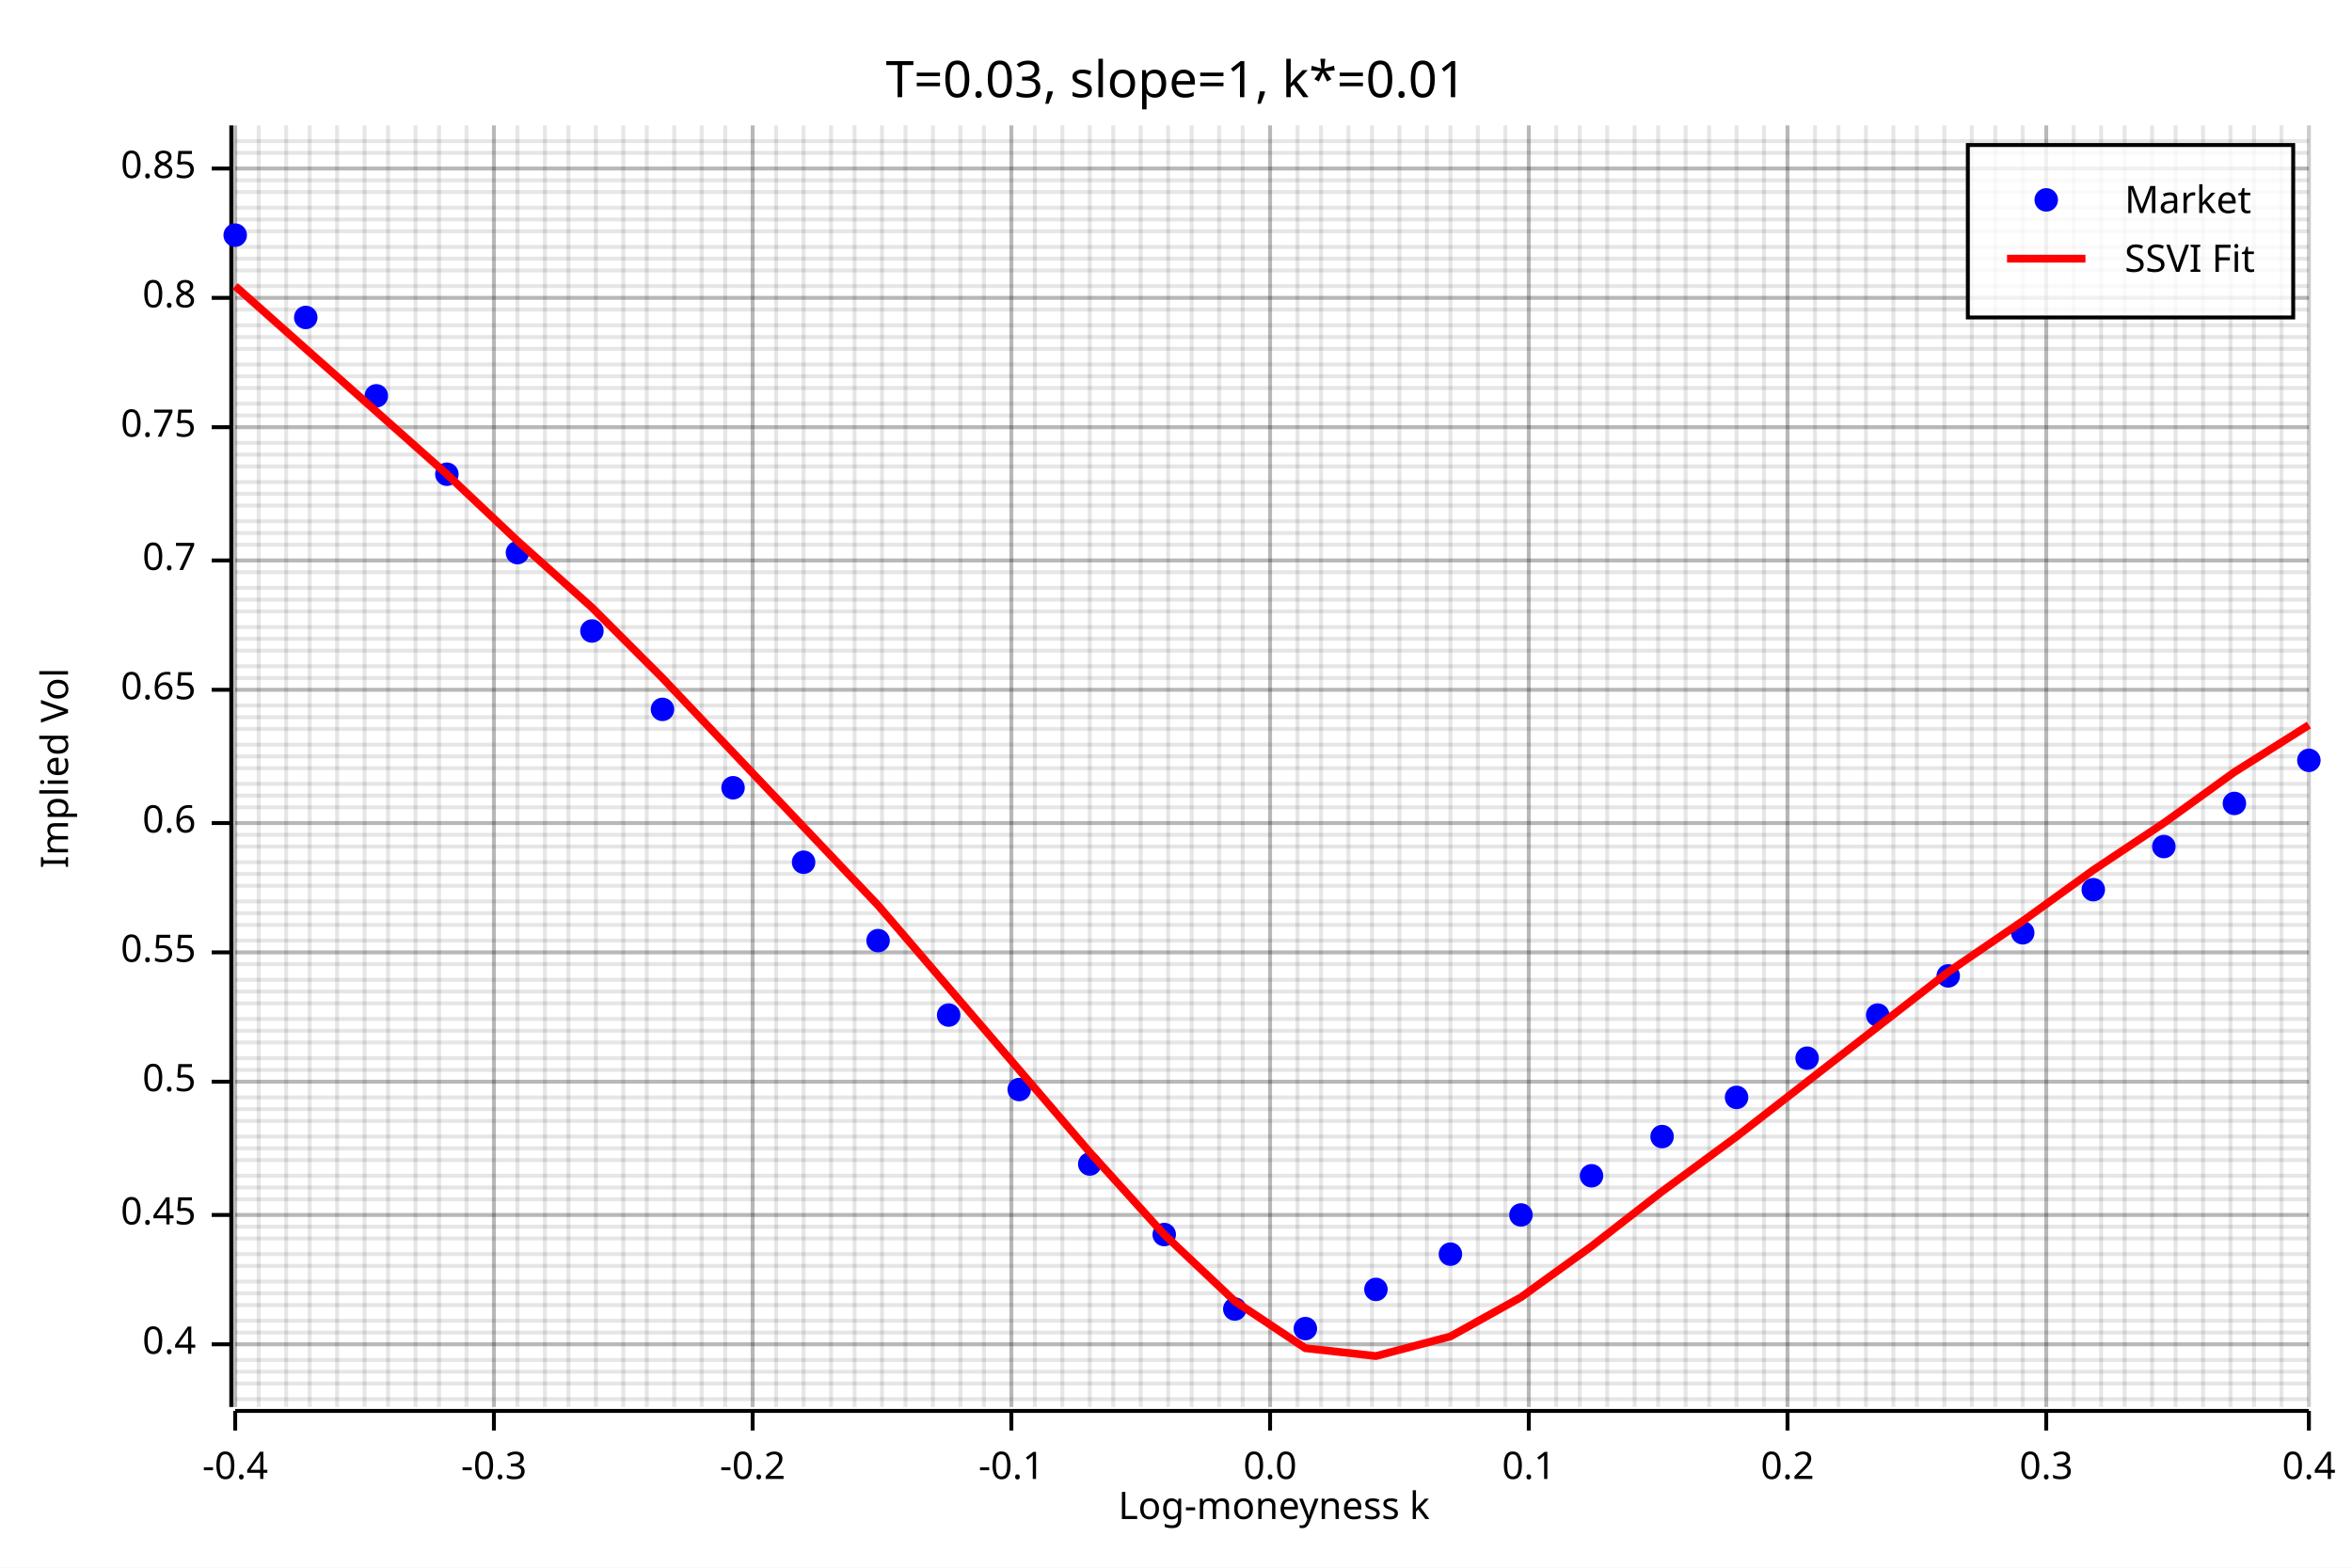
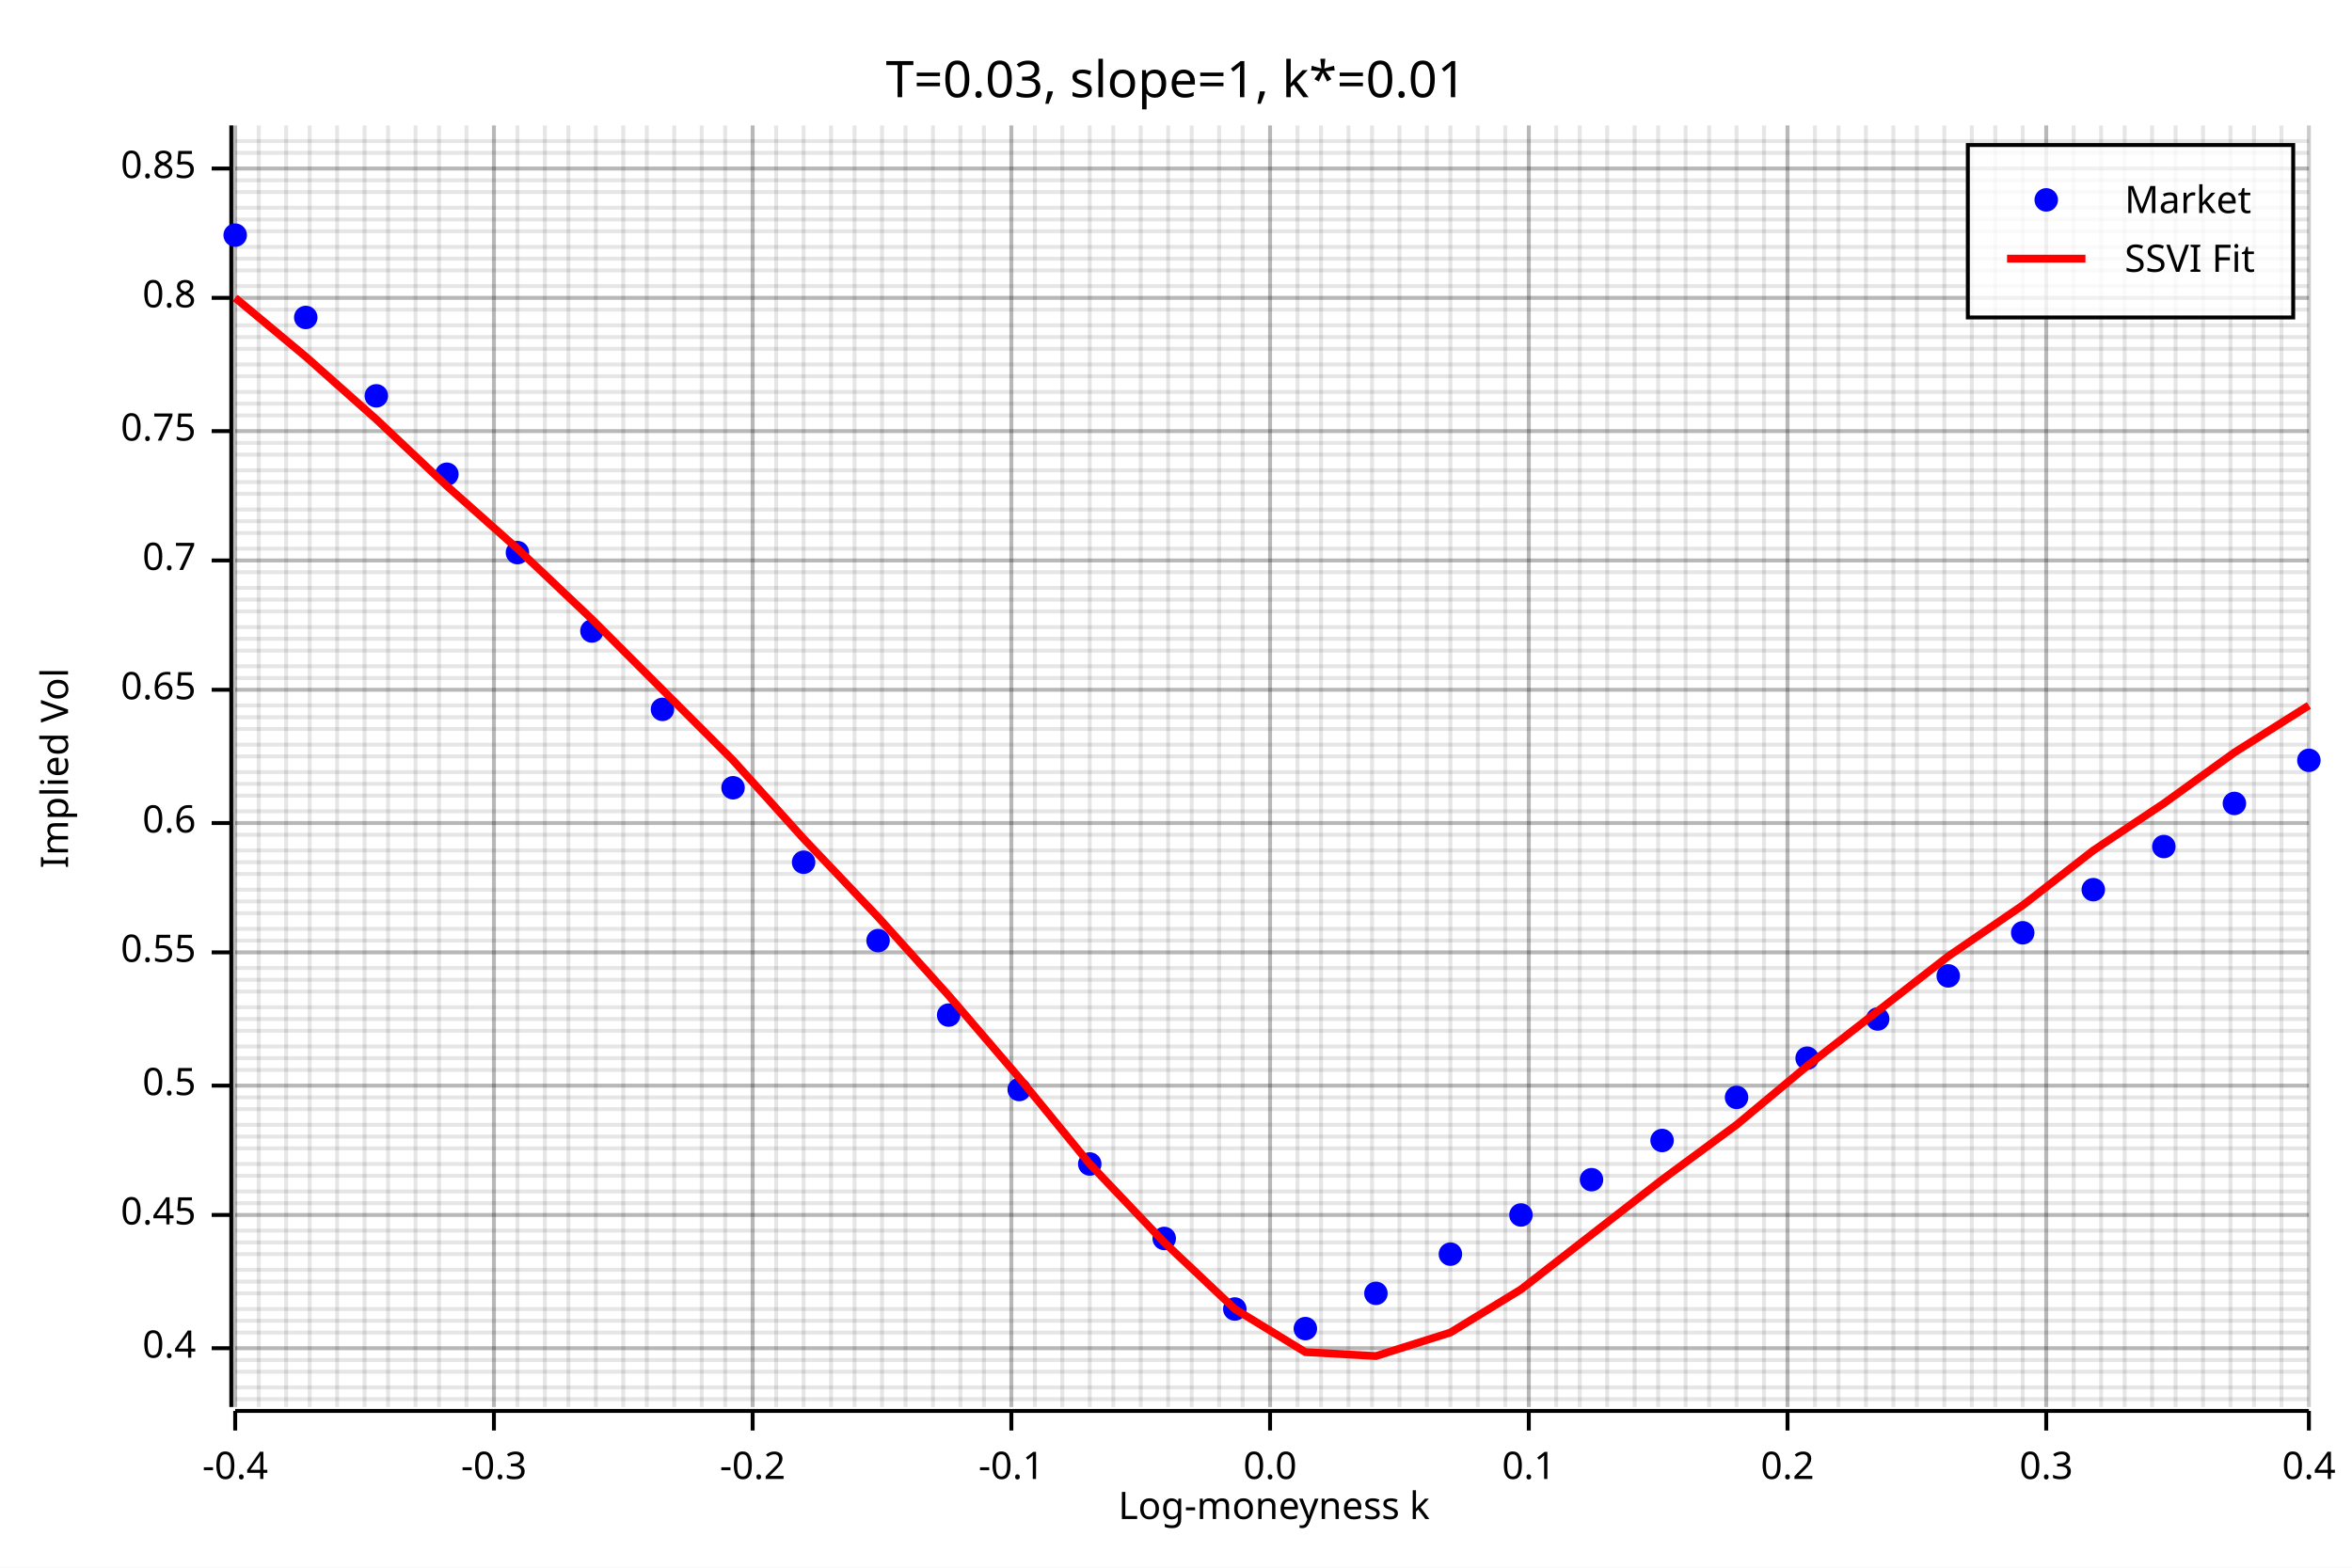
<svg xmlns="http://www.w3.org/2000/svg" width="600" height="400" viewBox="0 0 600 400">
  <rect x="0" y="0" width="600" height="400" opacity="1" fill="#FFFFFF" stroke="none" />
  <text x="300" y="15" dy="0.76em" text-anchor="middle" font-family="sans-serif" font-size="12.903" opacity="1" fill="#000000">
T=0.03, slope=1, k*=0.01
</text>
  <line opacity="0.1" stroke="#000000" stroke-width="1" x1="60" y1="359" x2="60" y2="32" />
  <line opacity="0.1" stroke="#000000" stroke-width="1" x1="66" y1="359" x2="66" y2="32" />
  <line opacity="0.1" stroke="#000000" stroke-width="1" x1="73" y1="359" x2="73" y2="32" />
  <line opacity="0.1" stroke="#000000" stroke-width="1" x1="79" y1="359" x2="79" y2="32" />
  <line opacity="0.1" stroke="#000000" stroke-width="1" x1="86" y1="359" x2="86" y2="32" />
  <line opacity="0.1" stroke="#000000" stroke-width="1" x1="93" y1="359" x2="93" y2="32" />
  <line opacity="0.1" stroke="#000000" stroke-width="1" x1="99" y1="359" x2="99" y2="32" />
  <line opacity="0.1" stroke="#000000" stroke-width="1" x1="106" y1="359" x2="106" y2="32" />
  <line opacity="0.1" stroke="#000000" stroke-width="1" x1="112" y1="359" x2="112" y2="32" />
  <line opacity="0.1" stroke="#000000" stroke-width="1" x1="119" y1="359" x2="119" y2="32" />
  <line opacity="0.1" stroke="#000000" stroke-width="1" x1="126" y1="359" x2="126" y2="32" />
  <line opacity="0.1" stroke="#000000" stroke-width="1" x1="132" y1="359" x2="132" y2="32" />
  <line opacity="0.1" stroke="#000000" stroke-width="1" x1="139" y1="359" x2="139" y2="32" />
  <line opacity="0.1" stroke="#000000" stroke-width="1" x1="145" y1="359" x2="145" y2="32" />
  <line opacity="0.1" stroke="#000000" stroke-width="1" x1="152" y1="359" x2="152" y2="32" />
  <line opacity="0.1" stroke="#000000" stroke-width="1" x1="159" y1="359" x2="159" y2="32" />
  <line opacity="0.1" stroke="#000000" stroke-width="1" x1="165" y1="359" x2="165" y2="32" />
  <line opacity="0.1" stroke="#000000" stroke-width="1" x1="172" y1="359" x2="172" y2="32" />
  <line opacity="0.1" stroke="#000000" stroke-width="1" x1="179" y1="359" x2="179" y2="32" />
  <line opacity="0.1" stroke="#000000" stroke-width="1" x1="185" y1="359" x2="185" y2="32" />
  <line opacity="0.1" stroke="#000000" stroke-width="1" x1="192" y1="359" x2="192" y2="32" />
  <line opacity="0.1" stroke="#000000" stroke-width="1" x1="198" y1="359" x2="198" y2="32" />
  <line opacity="0.1" stroke="#000000" stroke-width="1" x1="205" y1="359" x2="205" y2="32" />
  <line opacity="0.1" stroke="#000000" stroke-width="1" x1="212" y1="359" x2="212" y2="32" />
  <line opacity="0.1" stroke="#000000" stroke-width="1" x1="218" y1="359" x2="218" y2="32" />
  <line opacity="0.1" stroke="#000000" stroke-width="1" x1="225" y1="359" x2="225" y2="32" />
  <line opacity="0.1" stroke="#000000" stroke-width="1" x1="231" y1="359" x2="231" y2="32" />
  <line opacity="0.1" stroke="#000000" stroke-width="1" x1="238" y1="359" x2="238" y2="32" />
  <line opacity="0.1" stroke="#000000" stroke-width="1" x1="245" y1="359" x2="245" y2="32" />
  <line opacity="0.1" stroke="#000000" stroke-width="1" x1="251" y1="359" x2="251" y2="32" />
  <line opacity="0.1" stroke="#000000" stroke-width="1" x1="258" y1="359" x2="258" y2="32" />
  <line opacity="0.1" stroke="#000000" stroke-width="1" x1="264" y1="359" x2="264" y2="32" />
  <line opacity="0.1" stroke="#000000" stroke-width="1" x1="271" y1="359" x2="271" y2="32" />
  <line opacity="0.1" stroke="#000000" stroke-width="1" x1="278" y1="359" x2="278" y2="32" />
  <line opacity="0.1" stroke="#000000" stroke-width="1" x1="284" y1="359" x2="284" y2="32" />
  <line opacity="0.1" stroke="#000000" stroke-width="1" x1="291" y1="359" x2="291" y2="32" />
  <line opacity="0.1" stroke="#000000" stroke-width="1" x1="298" y1="359" x2="298" y2="32" />
  <line opacity="0.1" stroke="#000000" stroke-width="1" x1="304" y1="359" x2="304" y2="32" />
  <line opacity="0.1" stroke="#000000" stroke-width="1" x1="311" y1="359" x2="311" y2="32" />
  <line opacity="0.1" stroke="#000000" stroke-width="1" x1="317" y1="359" x2="317" y2="32" />
  <line opacity="0.1" stroke="#000000" stroke-width="1" x1="324" y1="359" x2="324" y2="32" />
  <line opacity="0.1" stroke="#000000" stroke-width="1" x1="331" y1="359" x2="331" y2="32" />
  <line opacity="0.1" stroke="#000000" stroke-width="1" x1="337" y1="359" x2="337" y2="32" />
  <line opacity="0.1" stroke="#000000" stroke-width="1" x1="344" y1="359" x2="344" y2="32" />
  <line opacity="0.1" stroke="#000000" stroke-width="1" x1="350" y1="359" x2="350" y2="32" />
  <line opacity="0.1" stroke="#000000" stroke-width="1" x1="357" y1="359" x2="357" y2="32" />
  <line opacity="0.1" stroke="#000000" stroke-width="1" x1="364" y1="359" x2="364" y2="32" />
  <line opacity="0.1" stroke="#000000" stroke-width="1" x1="370" y1="359" x2="370" y2="32" />
  <line opacity="0.1" stroke="#000000" stroke-width="1" x1="377" y1="359" x2="377" y2="32" />
  <line opacity="0.1" stroke="#000000" stroke-width="1" x1="384" y1="359" x2="384" y2="32" />
  <line opacity="0.1" stroke="#000000" stroke-width="1" x1="390" y1="359" x2="390" y2="32" />
  <line opacity="0.1" stroke="#000000" stroke-width="1" x1="397" y1="359" x2="397" y2="32" />
  <line opacity="0.1" stroke="#000000" stroke-width="1" x1="403" y1="359" x2="403" y2="32" />
  <line opacity="0.1" stroke="#000000" stroke-width="1" x1="410" y1="359" x2="410" y2="32" />
  <line opacity="0.1" stroke="#000000" stroke-width="1" x1="417" y1="359" x2="417" y2="32" />
  <line opacity="0.1" stroke="#000000" stroke-width="1" x1="423" y1="359" x2="423" y2="32" />
  <line opacity="0.1" stroke="#000000" stroke-width="1" x1="430" y1="359" x2="430" y2="32" />
  <line opacity="0.1" stroke="#000000" stroke-width="1" x1="436" y1="359" x2="436" y2="32" />
  <line opacity="0.1" stroke="#000000" stroke-width="1" x1="443" y1="359" x2="443" y2="32" />
  <line opacity="0.1" stroke="#000000" stroke-width="1" x1="450" y1="359" x2="450" y2="32" />
  <line opacity="0.1" stroke="#000000" stroke-width="1" x1="456" y1="359" x2="456" y2="32" />
  <line opacity="0.1" stroke="#000000" stroke-width="1" x1="463" y1="359" x2="463" y2="32" />
  <line opacity="0.1" stroke="#000000" stroke-width="1" x1="469" y1="359" x2="469" y2="32" />
  <line opacity="0.1" stroke="#000000" stroke-width="1" x1="476" y1="359" x2="476" y2="32" />
  <line opacity="0.1" stroke="#000000" stroke-width="1" x1="483" y1="359" x2="483" y2="32" />
  <line opacity="0.1" stroke="#000000" stroke-width="1" x1="489" y1="359" x2="489" y2="32" />
  <line opacity="0.1" stroke="#000000" stroke-width="1" x1="496" y1="359" x2="496" y2="32" />
  <line opacity="0.1" stroke="#000000" stroke-width="1" x1="503" y1="359" x2="503" y2="32" />
  <line opacity="0.1" stroke="#000000" stroke-width="1" x1="509" y1="359" x2="509" y2="32" />
  <line opacity="0.1" stroke="#000000" stroke-width="1" x1="516" y1="359" x2="516" y2="32" />
  <line opacity="0.1" stroke="#000000" stroke-width="1" x1="522" y1="359" x2="522" y2="32" />
  <line opacity="0.1" stroke="#000000" stroke-width="1" x1="529" y1="359" x2="529" y2="32" />
  <line opacity="0.1" stroke="#000000" stroke-width="1" x1="536" y1="359" x2="536" y2="32" />
  <line opacity="0.1" stroke="#000000" stroke-width="1" x1="542" y1="359" x2="542" y2="32" />
  <line opacity="0.1" stroke="#000000" stroke-width="1" x1="549" y1="359" x2="549" y2="32" />
  <line opacity="0.1" stroke="#000000" stroke-width="1" x1="555" y1="359" x2="555" y2="32" />
  <line opacity="0.1" stroke="#000000" stroke-width="1" x1="562" y1="359" x2="562" y2="32" />
  <line opacity="0.1" stroke="#000000" stroke-width="1" x1="569" y1="359" x2="569" y2="32" />
  <line opacity="0.1" stroke="#000000" stroke-width="1" x1="575" y1="359" x2="575" y2="32" />
  <line opacity="0.1" stroke="#000000" stroke-width="1" x1="582" y1="359" x2="582" y2="32" />
  <line opacity="0.1" stroke="#000000" stroke-width="1" x1="60" y1="357" x2="589" y2="357" />
-   <line opacity="0.1" stroke="#000000" stroke-width="1" x1="60" y1="353" x2="589" y2="353" />
+   <line opacity="0.1" stroke="#000000" stroke-width="1" x1="60" y1="354" x2="589" y2="354" />
  <line opacity="0.1" stroke="#000000" stroke-width="1" x1="60" y1="350" x2="589" y2="350" />
  <line opacity="0.1" stroke="#000000" stroke-width="1" x1="60" y1="347" x2="589" y2="347" />
-   <line opacity="0.1" stroke="#000000" stroke-width="1" x1="60" y1="343" x2="589" y2="343" />
+   <line opacity="0.1" stroke="#000000" stroke-width="1" x1="60" y1="344" x2="589" y2="344" />
  <line opacity="0.1" stroke="#000000" stroke-width="1" x1="60" y1="340" x2="589" y2="340" />
  <line opacity="0.1" stroke="#000000" stroke-width="1" x1="60" y1="337" x2="589" y2="337" />
-   <line opacity="0.1" stroke="#000000" stroke-width="1" x1="60" y1="333" x2="589" y2="333" />
+   <line opacity="0.1" stroke="#000000" stroke-width="1" x1="60" y1="334" x2="589" y2="334" />
  <line opacity="0.1" stroke="#000000" stroke-width="1" x1="60" y1="330" x2="589" y2="330" />
  <line opacity="0.1" stroke="#000000" stroke-width="1" x1="60" y1="327" x2="589" y2="327" />
-   <line opacity="0.1" stroke="#000000" stroke-width="1" x1="60" y1="323" x2="589" y2="323" />
+   <line opacity="0.1" stroke="#000000" stroke-width="1" x1="60" y1="324" x2="589" y2="324" />
  <line opacity="0.1" stroke="#000000" stroke-width="1" x1="60" y1="320" x2="589" y2="320" />
-   <line opacity="0.1" stroke="#000000" stroke-width="1" x1="60" y1="316" x2="589" y2="316" />
-   <line opacity="0.1" stroke="#000000" stroke-width="1" x1="60" y1="313" x2="589" y2="313" />
+   <line opacity="0.1" stroke="#000000" stroke-width="1" x1="60" y1="317" x2="589" y2="317" />
+   <line opacity="0.1" stroke="#000000" stroke-width="1" x1="60" y1="314" x2="589" y2="314" />
  <line opacity="0.1" stroke="#000000" stroke-width="1" x1="60" y1="310" x2="589" y2="310" />
-   <line opacity="0.1" stroke="#000000" stroke-width="1" x1="60" y1="306" x2="589" y2="306" />
-   <line opacity="0.1" stroke="#000000" stroke-width="1" x1="60" y1="303" x2="589" y2="303" />
+   <line opacity="0.1" stroke="#000000" stroke-width="1" x1="60" y1="307" x2="589" y2="307" />
+   <line opacity="0.1" stroke="#000000" stroke-width="1" x1="60" y1="304" x2="589" y2="304" />
  <line opacity="0.1" stroke="#000000" stroke-width="1" x1="60" y1="300" x2="589" y2="300" />
-   <line opacity="0.1" stroke="#000000" stroke-width="1" x1="60" y1="296" x2="589" y2="296" />
+   <line opacity="0.1" stroke="#000000" stroke-width="1" x1="60" y1="297" x2="589" y2="297" />
  <line opacity="0.1" stroke="#000000" stroke-width="1" x1="60" y1="293" x2="589" y2="293" />
  <line opacity="0.1" stroke="#000000" stroke-width="1" x1="60" y1="290" x2="589" y2="290" />
-   <line opacity="0.1" stroke="#000000" stroke-width="1" x1="60" y1="286" x2="589" y2="286" />
+   <line opacity="0.1" stroke="#000000" stroke-width="1" x1="60" y1="287" x2="589" y2="287" />
  <line opacity="0.1" stroke="#000000" stroke-width="1" x1="60" y1="283" x2="589" y2="283" />
  <line opacity="0.1" stroke="#000000" stroke-width="1" x1="60" y1="280" x2="589" y2="280" />
-   <line opacity="0.1" stroke="#000000" stroke-width="1" x1="60" y1="276" x2="589" y2="276" />
+   <line opacity="0.1" stroke="#000000" stroke-width="1" x1="60" y1="277" x2="589" y2="277" />
  <line opacity="0.1" stroke="#000000" stroke-width="1" x1="60" y1="273" x2="589" y2="273" />
  <line opacity="0.1" stroke="#000000" stroke-width="1" x1="60" y1="270" x2="589" y2="270" />
-   <line opacity="0.1" stroke="#000000" stroke-width="1" x1="60" y1="266" x2="589" y2="266" />
+   <line opacity="0.1" stroke="#000000" stroke-width="1" x1="60" y1="267" x2="589" y2="267" />
  <line opacity="0.1" stroke="#000000" stroke-width="1" x1="60" y1="263" x2="589" y2="263" />
  <line opacity="0.1" stroke="#000000" stroke-width="1" x1="60" y1="260" x2="589" y2="260" />
-   <line opacity="0.1" stroke="#000000" stroke-width="1" x1="60" y1="256" x2="589" y2="256" />
+   <line opacity="0.1" stroke="#000000" stroke-width="1" x1="60" y1="257" x2="589" y2="257" />
  <line opacity="0.1" stroke="#000000" stroke-width="1" x1="60" y1="253" x2="589" y2="253" />
  <line opacity="0.1" stroke="#000000" stroke-width="1" x1="60" y1="250" x2="589" y2="250" />
-   <line opacity="0.1" stroke="#000000" stroke-width="1" x1="60" y1="246" x2="589" y2="246" />
+   <line opacity="0.1" stroke="#000000" stroke-width="1" x1="60" y1="247" x2="589" y2="247" />
  <line opacity="0.1" stroke="#000000" stroke-width="1" x1="60" y1="243" x2="589" y2="243" />
  <line opacity="0.1" stroke="#000000" stroke-width="1" x1="60" y1="240" x2="589" y2="240" />
-   <line opacity="0.1" stroke="#000000" stroke-width="1" x1="60" y1="236" x2="589" y2="236" />
+   <line opacity="0.1" stroke="#000000" stroke-width="1" x1="60" y1="237" x2="589" y2="237" />
  <line opacity="0.1" stroke="#000000" stroke-width="1" x1="60" y1="233" x2="589" y2="233" />
  <line opacity="0.1" stroke="#000000" stroke-width="1" x1="60" y1="230" x2="589" y2="230" />
-   <line opacity="0.1" stroke="#000000" stroke-width="1" x1="60" y1="226" x2="589" y2="226" />
+   <line opacity="0.1" stroke="#000000" stroke-width="1" x1="60" y1="227" x2="589" y2="227" />
  <line opacity="0.1" stroke="#000000" stroke-width="1" x1="60" y1="223" x2="589" y2="223" />
  <line opacity="0.1" stroke="#000000" stroke-width="1" x1="60" y1="220" x2="589" y2="220" />
-   <line opacity="0.1" stroke="#000000" stroke-width="1" x1="60" y1="216" x2="589" y2="216" />
+   <line opacity="0.1" stroke="#000000" stroke-width="1" x1="60" y1="217" x2="589" y2="217" />
  <line opacity="0.1" stroke="#000000" stroke-width="1" x1="60" y1="213" x2="589" y2="213" />
  <line opacity="0.1" stroke="#000000" stroke-width="1" x1="60" y1="210" x2="589" y2="210" />
-   <line opacity="0.1" stroke="#000000" stroke-width="1" x1="60" y1="206" x2="589" y2="206" />
+   <line opacity="0.1" stroke="#000000" stroke-width="1" x1="60" y1="207" x2="589" y2="207" />
  <line opacity="0.1" stroke="#000000" stroke-width="1" x1="60" y1="203" x2="589" y2="203" />
  <line opacity="0.1" stroke="#000000" stroke-width="1" x1="60" y1="200" x2="589" y2="200" />
-   <line opacity="0.1" stroke="#000000" stroke-width="1" x1="60" y1="196" x2="589" y2="196" />
+   <line opacity="0.1" stroke="#000000" stroke-width="1" x1="60" y1="197" x2="589" y2="197" />
  <line opacity="0.1" stroke="#000000" stroke-width="1" x1="60" y1="193" x2="589" y2="193" />
  <line opacity="0.1" stroke="#000000" stroke-width="1" x1="60" y1="190" x2="589" y2="190" />
  <line opacity="0.1" stroke="#000000" stroke-width="1" x1="60" y1="186" x2="589" y2="186" />
  <line opacity="0.1" stroke="#000000" stroke-width="1" x1="60" y1="183" x2="589" y2="183" />
  <line opacity="0.1" stroke="#000000" stroke-width="1" x1="60" y1="180" x2="589" y2="180" />
  <line opacity="0.1" stroke="#000000" stroke-width="1" x1="60" y1="176" x2="589" y2="176" />
  <line opacity="0.1" stroke="#000000" stroke-width="1" x1="60" y1="173" x2="589" y2="173" />
  <line opacity="0.1" stroke="#000000" stroke-width="1" x1="60" y1="170" x2="589" y2="170" />
  <line opacity="0.1" stroke="#000000" stroke-width="1" x1="60" y1="166" x2="589" y2="166" />
  <line opacity="0.1" stroke="#000000" stroke-width="1" x1="60" y1="163" x2="589" y2="163" />
  <line opacity="0.1" stroke="#000000" stroke-width="1" x1="60" y1="160" x2="589" y2="160" />
  <line opacity="0.1" stroke="#000000" stroke-width="1" x1="60" y1="156" x2="589" y2="156" />
  <line opacity="0.1" stroke="#000000" stroke-width="1" x1="60" y1="153" x2="589" y2="153" />
  <line opacity="0.1" stroke="#000000" stroke-width="1" x1="60" y1="150" x2="589" y2="150" />
  <line opacity="0.1" stroke="#000000" stroke-width="1" x1="60" y1="146" x2="589" y2="146" />
  <line opacity="0.1" stroke="#000000" stroke-width="1" x1="60" y1="143" x2="589" y2="143" />
-   <line opacity="0.1" stroke="#000000" stroke-width="1" x1="60" y1="139" x2="589" y2="139" />
+   <line opacity="0.1" stroke="#000000" stroke-width="1" x1="60" y1="140" x2="589" y2="140" />
  <line opacity="0.1" stroke="#000000" stroke-width="1" x1="60" y1="136" x2="589" y2="136" />
  <line opacity="0.1" stroke="#000000" stroke-width="1" x1="60" y1="133" x2="589" y2="133" />
-   <line opacity="0.1" stroke="#000000" stroke-width="1" x1="60" y1="129" x2="589" y2="129" />
+   <line opacity="0.1" stroke="#000000" stroke-width="1" x1="60" y1="130" x2="589" y2="130" />
  <line opacity="0.1" stroke="#000000" stroke-width="1" x1="60" y1="126" x2="589" y2="126" />
  <line opacity="0.1" stroke="#000000" stroke-width="1" x1="60" y1="123" x2="589" y2="123" />
-   <line opacity="0.1" stroke="#000000" stroke-width="1" x1="60" y1="119" x2="589" y2="119" />
+   <line opacity="0.1" stroke="#000000" stroke-width="1" x1="60" y1="120" x2="589" y2="120" />
  <line opacity="0.1" stroke="#000000" stroke-width="1" x1="60" y1="116" x2="589" y2="116" />
  <line opacity="0.1" stroke="#000000" stroke-width="1" x1="60" y1="113" x2="589" y2="113" />
-   <line opacity="0.1" stroke="#000000" stroke-width="1" x1="60" y1="109" x2="589" y2="109" />
+   <line opacity="0.1" stroke="#000000" stroke-width="1" x1="60" y1="110" x2="589" y2="110" />
  <line opacity="0.1" stroke="#000000" stroke-width="1" x1="60" y1="106" x2="589" y2="106" />
  <line opacity="0.1" stroke="#000000" stroke-width="1" x1="60" y1="103" x2="589" y2="103" />
-   <line opacity="0.1" stroke="#000000" stroke-width="1" x1="60" y1="99" x2="589" y2="99" />
+   <line opacity="0.1" stroke="#000000" stroke-width="1" x1="60" y1="100" x2="589" y2="100" />
  <line opacity="0.1" stroke="#000000" stroke-width="1" x1="60" y1="96" x2="589" y2="96" />
  <line opacity="0.1" stroke="#000000" stroke-width="1" x1="60" y1="93" x2="589" y2="93" />
  <line opacity="0.1" stroke="#000000" stroke-width="1" x1="60" y1="89" x2="589" y2="89" />
  <line opacity="0.1" stroke="#000000" stroke-width="1" x1="60" y1="86" x2="589" y2="86" />
  <line opacity="0.1" stroke="#000000" stroke-width="1" x1="60" y1="83" x2="589" y2="83" />
  <line opacity="0.1" stroke="#000000" stroke-width="1" x1="60" y1="79" x2="589" y2="79" />
  <line opacity="0.1" stroke="#000000" stroke-width="1" x1="60" y1="76" x2="589" y2="76" />
  <line opacity="0.1" stroke="#000000" stroke-width="1" x1="60" y1="73" x2="589" y2="73" />
  <line opacity="0.1" stroke="#000000" stroke-width="1" x1="60" y1="69" x2="589" y2="69" />
  <line opacity="0.1" stroke="#000000" stroke-width="1" x1="60" y1="66" x2="589" y2="66" />
  <line opacity="0.1" stroke="#000000" stroke-width="1" x1="60" y1="63" x2="589" y2="63" />
  <line opacity="0.1" stroke="#000000" stroke-width="1" x1="60" y1="59" x2="589" y2="59" />
  <line opacity="0.1" stroke="#000000" stroke-width="1" x1="60" y1="56" x2="589" y2="56" />
  <line opacity="0.1" stroke="#000000" stroke-width="1" x1="60" y1="53" x2="589" y2="53" />
  <line opacity="0.1" stroke="#000000" stroke-width="1" x1="60" y1="49" x2="589" y2="49" />
  <line opacity="0.1" stroke="#000000" stroke-width="1" x1="60" y1="46" x2="589" y2="46" />
  <line opacity="0.1" stroke="#000000" stroke-width="1" x1="60" y1="43" x2="589" y2="43" />
  <line opacity="0.1" stroke="#000000" stroke-width="1" x1="60" y1="39" x2="589" y2="39" />
  <line opacity="0.1" stroke="#000000" stroke-width="1" x1="60" y1="36" x2="589" y2="36" />
  <text x="10" y="196" dy="0.76em" text-anchor="middle" font-family="sans-serif" font-size="9.677" opacity="1" fill="#000000" transform="rotate(270, 10, 196)">
Implied Vol
</text>
  <text x="325" y="390" dy="-0.5ex" text-anchor="middle" font-family="sans-serif" font-size="9.677" opacity="1" fill="#000000">
Log-moneyness k
</text>
  <line opacity="0.2" stroke="#000000" stroke-width="1" x1="60" y1="359" x2="60" y2="32" />
  <line opacity="0.2" stroke="#000000" stroke-width="1" x1="126" y1="359" x2="126" y2="32" />
  <line opacity="0.2" stroke="#000000" stroke-width="1" x1="192" y1="359" x2="192" y2="32" />
  <line opacity="0.2" stroke="#000000" stroke-width="1" x1="258" y1="359" x2="258" y2="32" />
  <line opacity="0.2" stroke="#000000" stroke-width="1" x1="324" y1="359" x2="324" y2="32" />
  <line opacity="0.2" stroke="#000000" stroke-width="1" x1="390" y1="359" x2="390" y2="32" />
  <line opacity="0.2" stroke="#000000" stroke-width="1" x1="456" y1="359" x2="456" y2="32" />
  <line opacity="0.2" stroke="#000000" stroke-width="1" x1="522" y1="359" x2="522" y2="32" />
  <line opacity="0.2" stroke="#000000" stroke-width="1" x1="589" y1="359" x2="589" y2="32" />
-   <line opacity="0.2" stroke="#000000" stroke-width="1" x1="60" y1="343" x2="589" y2="343" />
+   <line opacity="0.2" stroke="#000000" stroke-width="1" x1="60" y1="344" x2="589" y2="344" />
  <line opacity="0.2" stroke="#000000" stroke-width="1" x1="60" y1="310" x2="589" y2="310" />
-   <line opacity="0.2" stroke="#000000" stroke-width="1" x1="60" y1="276" x2="589" y2="276" />
+   <line opacity="0.2" stroke="#000000" stroke-width="1" x1="60" y1="277" x2="589" y2="277" />
  <line opacity="0.2" stroke="#000000" stroke-width="1" x1="60" y1="243" x2="589" y2="243" />
  <line opacity="0.2" stroke="#000000" stroke-width="1" x1="60" y1="210" x2="589" y2="210" />
  <line opacity="0.2" stroke="#000000" stroke-width="1" x1="60" y1="176" x2="589" y2="176" />
  <line opacity="0.2" stroke="#000000" stroke-width="1" x1="60" y1="143" x2="589" y2="143" />
-   <line opacity="0.2" stroke="#000000" stroke-width="1" x1="60" y1="109" x2="589" y2="109" />
+   <line opacity="0.2" stroke="#000000" stroke-width="1" x1="60" y1="110" x2="589" y2="110" />
  <line opacity="0.2" stroke="#000000" stroke-width="1" x1="60" y1="76" x2="589" y2="76" />
  <line opacity="0.2" stroke="#000000" stroke-width="1" x1="60" y1="43" x2="589" y2="43" />
  <polyline fill="none" opacity="1" stroke="#000000" stroke-width="1" points="59,32 59,359 " />
-   <text x="50" y="343" dy="0.5ex" text-anchor="end" font-family="sans-serif" font-size="9.677" opacity="1" fill="#000000">
+   <text x="50" y="344" dy="0.5ex" text-anchor="end" font-family="sans-serif" font-size="9.677" opacity="1" fill="#000000">
0.4
</text>
-   <polyline fill="none" opacity="1" stroke="#000000" stroke-width="1" points="54,343 59,343 " />
+   <polyline fill="none" opacity="1" stroke="#000000" stroke-width="1" points="54,344 59,344 " />
  <text x="50" y="310" dy="0.5ex" text-anchor="end" font-family="sans-serif" font-size="9.677" opacity="1" fill="#000000">
0.45
</text>
  <polyline fill="none" opacity="1" stroke="#000000" stroke-width="1" points="54,310 59,310 " />
-   <text x="50" y="276" dy="0.5ex" text-anchor="end" font-family="sans-serif" font-size="9.677" opacity="1" fill="#000000">
+   <text x="50" y="277" dy="0.5ex" text-anchor="end" font-family="sans-serif" font-size="9.677" opacity="1" fill="#000000">
0.5
</text>
-   <polyline fill="none" opacity="1" stroke="#000000" stroke-width="1" points="54,276 59,276 " />
+   <polyline fill="none" opacity="1" stroke="#000000" stroke-width="1" points="54,277 59,277 " />
  <text x="50" y="243" dy="0.5ex" text-anchor="end" font-family="sans-serif" font-size="9.677" opacity="1" fill="#000000">
0.55
</text>
  <polyline fill="none" opacity="1" stroke="#000000" stroke-width="1" points="54,243 59,243 " />
  <text x="50" y="210" dy="0.5ex" text-anchor="end" font-family="sans-serif" font-size="9.677" opacity="1" fill="#000000">
0.6
</text>
  <polyline fill="none" opacity="1" stroke="#000000" stroke-width="1" points="54,210 59,210 " />
  <text x="50" y="176" dy="0.5ex" text-anchor="end" font-family="sans-serif" font-size="9.677" opacity="1" fill="#000000">
0.65
</text>
  <polyline fill="none" opacity="1" stroke="#000000" stroke-width="1" points="54,176 59,176 " />
  <text x="50" y="143" dy="0.5ex" text-anchor="end" font-family="sans-serif" font-size="9.677" opacity="1" fill="#000000">
0.7
</text>
  <polyline fill="none" opacity="1" stroke="#000000" stroke-width="1" points="54,143 59,143 " />
-   <text x="50" y="109" dy="0.5ex" text-anchor="end" font-family="sans-serif" font-size="9.677" opacity="1" fill="#000000">
+   <text x="50" y="110" dy="0.5ex" text-anchor="end" font-family="sans-serif" font-size="9.677" opacity="1" fill="#000000">
0.75
</text>
-   <polyline fill="none" opacity="1" stroke="#000000" stroke-width="1" points="54,109 59,109 " />
+   <polyline fill="none" opacity="1" stroke="#000000" stroke-width="1" points="54,110 59,110 " />
  <text x="50" y="76" dy="0.5ex" text-anchor="end" font-family="sans-serif" font-size="9.677" opacity="1" fill="#000000">
0.8
</text>
  <polyline fill="none" opacity="1" stroke="#000000" stroke-width="1" points="54,76 59,76 " />
  <text x="50" y="43" dy="0.5ex" text-anchor="end" font-family="sans-serif" font-size="9.677" opacity="1" fill="#000000">
0.85
</text>
  <polyline fill="none" opacity="1" stroke="#000000" stroke-width="1" points="54,43 59,43 " />
  <polyline fill="none" opacity="1" stroke="#000000" stroke-width="1" points="60,360 589,360 " />
  <text x="60" y="370" dy="0.76em" text-anchor="middle" font-family="sans-serif" font-size="9.677" opacity="1" fill="#000000">
-0.4
</text>
  <polyline fill="none" opacity="1" stroke="#000000" stroke-width="1" points="60,360 60,365 " />
  <text x="126" y="370" dy="0.76em" text-anchor="middle" font-family="sans-serif" font-size="9.677" opacity="1" fill="#000000">
-0.3
</text>
  <polyline fill="none" opacity="1" stroke="#000000" stroke-width="1" points="126,360 126,365 " />
  <text x="192" y="370" dy="0.76em" text-anchor="middle" font-family="sans-serif" font-size="9.677" opacity="1" fill="#000000">
-0.2
</text>
  <polyline fill="none" opacity="1" stroke="#000000" stroke-width="1" points="192,360 192,365 " />
  <text x="258" y="370" dy="0.76em" text-anchor="middle" font-family="sans-serif" font-size="9.677" opacity="1" fill="#000000">
-0.1
</text>
  <polyline fill="none" opacity="1" stroke="#000000" stroke-width="1" points="258,360 258,365 " />
  <text x="324" y="370" dy="0.76em" text-anchor="middle" font-family="sans-serif" font-size="9.677" opacity="1" fill="#000000">
0.0
</text>
  <polyline fill="none" opacity="1" stroke="#000000" stroke-width="1" points="324,360 324,365 " />
  <text x="390" y="370" dy="0.76em" text-anchor="middle" font-family="sans-serif" font-size="9.677" opacity="1" fill="#000000">
0.1
</text>
  <polyline fill="none" opacity="1" stroke="#000000" stroke-width="1" points="390,360 390,365 " />
  <text x="456" y="370" dy="0.76em" text-anchor="middle" font-family="sans-serif" font-size="9.677" opacity="1" fill="#000000">
0.2
</text>
  <polyline fill="none" opacity="1" stroke="#000000" stroke-width="1" points="456,360 456,365 " />
  <text x="522" y="370" dy="0.76em" text-anchor="middle" font-family="sans-serif" font-size="9.677" opacity="1" fill="#000000">
0.3
</text>
  <polyline fill="none" opacity="1" stroke="#000000" stroke-width="1" points="522,360 522,365 " />
  <text x="589" y="370" dy="0.76em" text-anchor="middle" font-family="sans-serif" font-size="9.677" opacity="1" fill="#000000">
0.4
</text>
  <polyline fill="none" opacity="1" stroke="#000000" stroke-width="1" points="589,360 589,365 " />
  <circle cx="60" cy="60" r="3" opacity="1" fill="#0000FF" stroke="none" stroke-width="1" />
  <circle cx="78" cy="81" r="3" opacity="1" fill="#0000FF" stroke="none" stroke-width="1" />
  <circle cx="96" cy="101" r="3" opacity="1" fill="#0000FF" stroke="none" stroke-width="1" />
  <circle cx="114" cy="121" r="3" opacity="1" fill="#0000FF" stroke="none" stroke-width="1" />
  <circle cx="132" cy="141" r="3" opacity="1" fill="#0000FF" stroke="none" stroke-width="1" />
  <circle cx="151" cy="161" r="3" opacity="1" fill="#0000FF" stroke="none" stroke-width="1" />
  <circle cx="169" cy="181" r="3" opacity="1" fill="#0000FF" stroke="none" stroke-width="1" />
  <circle cx="187" cy="201" r="3" opacity="1" fill="#0000FF" stroke="none" stroke-width="1" />
  <circle cx="205" cy="220" r="3" opacity="1" fill="#0000FF" stroke="none" stroke-width="1" />
  <circle cx="224" cy="240" r="3" opacity="1" fill="#0000FF" stroke="none" stroke-width="1" />
  <circle cx="242" cy="259" r="3" opacity="1" fill="#0000FF" stroke="none" stroke-width="1" />
  <circle cx="260" cy="278" r="3" opacity="1" fill="#0000FF" stroke="none" stroke-width="1" />
  <circle cx="278" cy="297" r="3" opacity="1" fill="#0000FF" stroke="none" stroke-width="1" />
-   <circle cx="297" cy="315" r="3" opacity="1" fill="#0000FF" stroke="none" stroke-width="1" />
+   <circle cx="297" cy="316" r="3" opacity="1" fill="#0000FF" stroke="none" stroke-width="1" />
  <circle cx="315" cy="334" r="3" opacity="1" fill="#0000FF" stroke="none" stroke-width="1" />
  <circle cx="333" cy="339" r="3" opacity="1" fill="#0000FF" stroke="none" stroke-width="1" />
-   <circle cx="351" cy="329" r="3" opacity="1" fill="#0000FF" stroke="none" stroke-width="1" />
+   <circle cx="351" cy="330" r="3" opacity="1" fill="#0000FF" stroke="none" stroke-width="1" />
  <circle cx="370" cy="320" r="3" opacity="1" fill="#0000FF" stroke="none" stroke-width="1" />
  <circle cx="388" cy="310" r="3" opacity="1" fill="#0000FF" stroke="none" stroke-width="1" />
-   <circle cx="406" cy="300" r="3" opacity="1" fill="#0000FF" stroke="none" stroke-width="1" />
-   <circle cx="424" cy="290" r="3" opacity="1" fill="#0000FF" stroke="none" stroke-width="1" />
+   <circle cx="406" cy="301" r="3" opacity="1" fill="#0000FF" stroke="none" stroke-width="1" />
+   <circle cx="424" cy="291" r="3" opacity="1" fill="#0000FF" stroke="none" stroke-width="1" />
  <circle cx="443" cy="280" r="3" opacity="1" fill="#0000FF" stroke="none" stroke-width="1" />
  <circle cx="461" cy="270" r="3" opacity="1" fill="#0000FF" stroke="none" stroke-width="1" />
-   <circle cx="479" cy="259" r="3" opacity="1" fill="#0000FF" stroke="none" stroke-width="1" />
+   <circle cx="479" cy="260" r="3" opacity="1" fill="#0000FF" stroke="none" stroke-width="1" />
  <circle cx="497" cy="249" r="3" opacity="1" fill="#0000FF" stroke="none" stroke-width="1" />
  <circle cx="516" cy="238" r="3" opacity="1" fill="#0000FF" stroke="none" stroke-width="1" />
  <circle cx="534" cy="227" r="3" opacity="1" fill="#0000FF" stroke="none" stroke-width="1" />
  <circle cx="552" cy="216" r="3" opacity="1" fill="#0000FF" stroke="none" stroke-width="1" />
  <circle cx="570" cy="205" r="3" opacity="1" fill="#0000FF" stroke="none" stroke-width="1" />
  <circle cx="589" cy="194" r="3" opacity="1" fill="#0000FF" stroke="none" stroke-width="1" />
-   <polyline fill="none" opacity="1" stroke="#FF0000" stroke-width="2" points="60,73 78,89 96,105 114,121 132,138 151,155 169,173 187,192 205,211 224,231 242,252 260,273 278,294 297,315 315,332 333,344 351,346 370,341 388,331 406,318 424,304 443,290 461,276 479,262 497,248 516,235 534,222 552,210 570,197 589,185 " />
+   <polyline fill="none" opacity="1" stroke="#FF0000" stroke-width="2" points="60,76 78,91 96,107 114,124 132,140 151,158 169,176 187,194 205,214 224,234 242,254 260,275 278,297 297,317 315,334 333,345 351,346 370,340 388,329 406,315 424,301 443,287 461,272 479,258 497,244 516,231 534,217 552,205 570,192 589,180 " />
  <rect x="502" y="37" width="83" height="44" opacity="0.8" fill="#FFFFFF" stroke="none" />
  <rect x="502" y="37" width="83" height="44" opacity="1" fill="none" stroke="#000000" />
  <text x="542" y="47" dy="0.76em" text-anchor="start" font-family="sans-serif" font-size="9.677" opacity="1" fill="#000000">
Market
</text>
  <text x="542" y="62" dy="0.76em" text-anchor="start" font-family="sans-serif" font-size="9.677" opacity="1" fill="#000000">
SSVI Fit
</text>
  <circle cx="522" cy="51" r="3" opacity="1" fill="#0000FF" stroke="none" stroke-width="1" />
  <polyline fill="none" opacity="1" stroke="#FF0000" stroke-width="2" points="512,66 532,66 " />
</svg>
